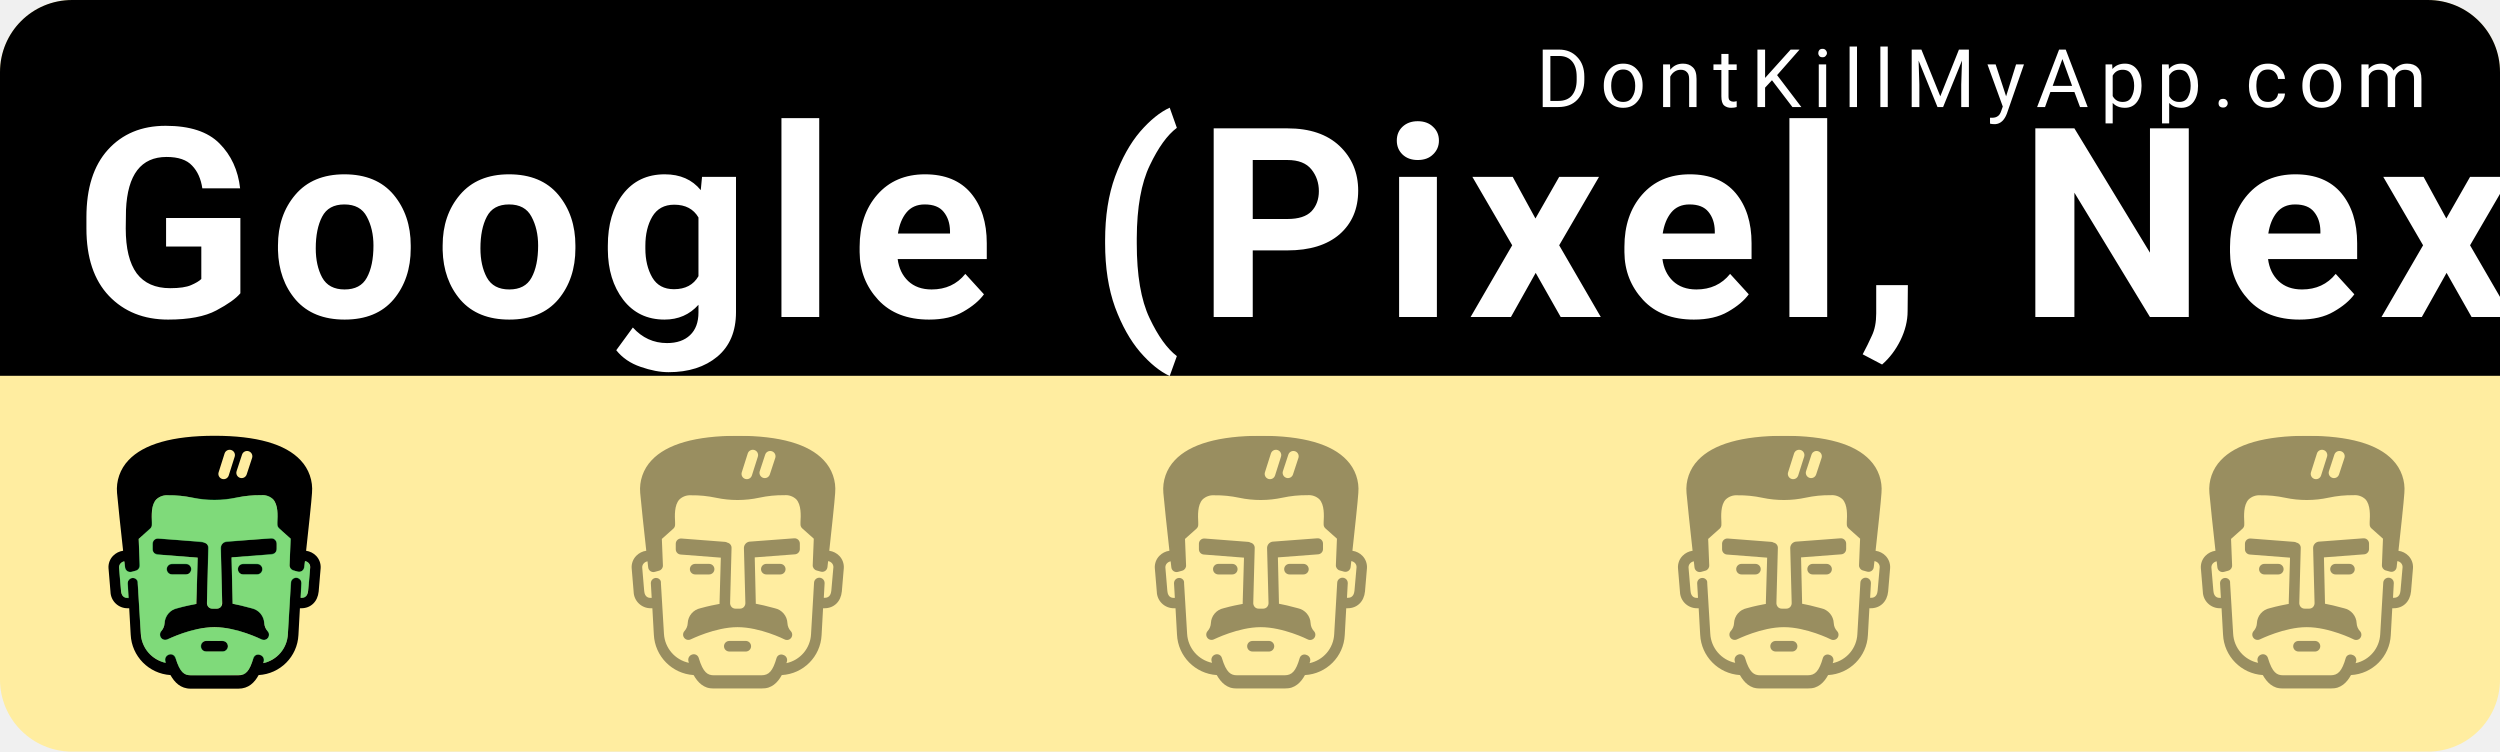
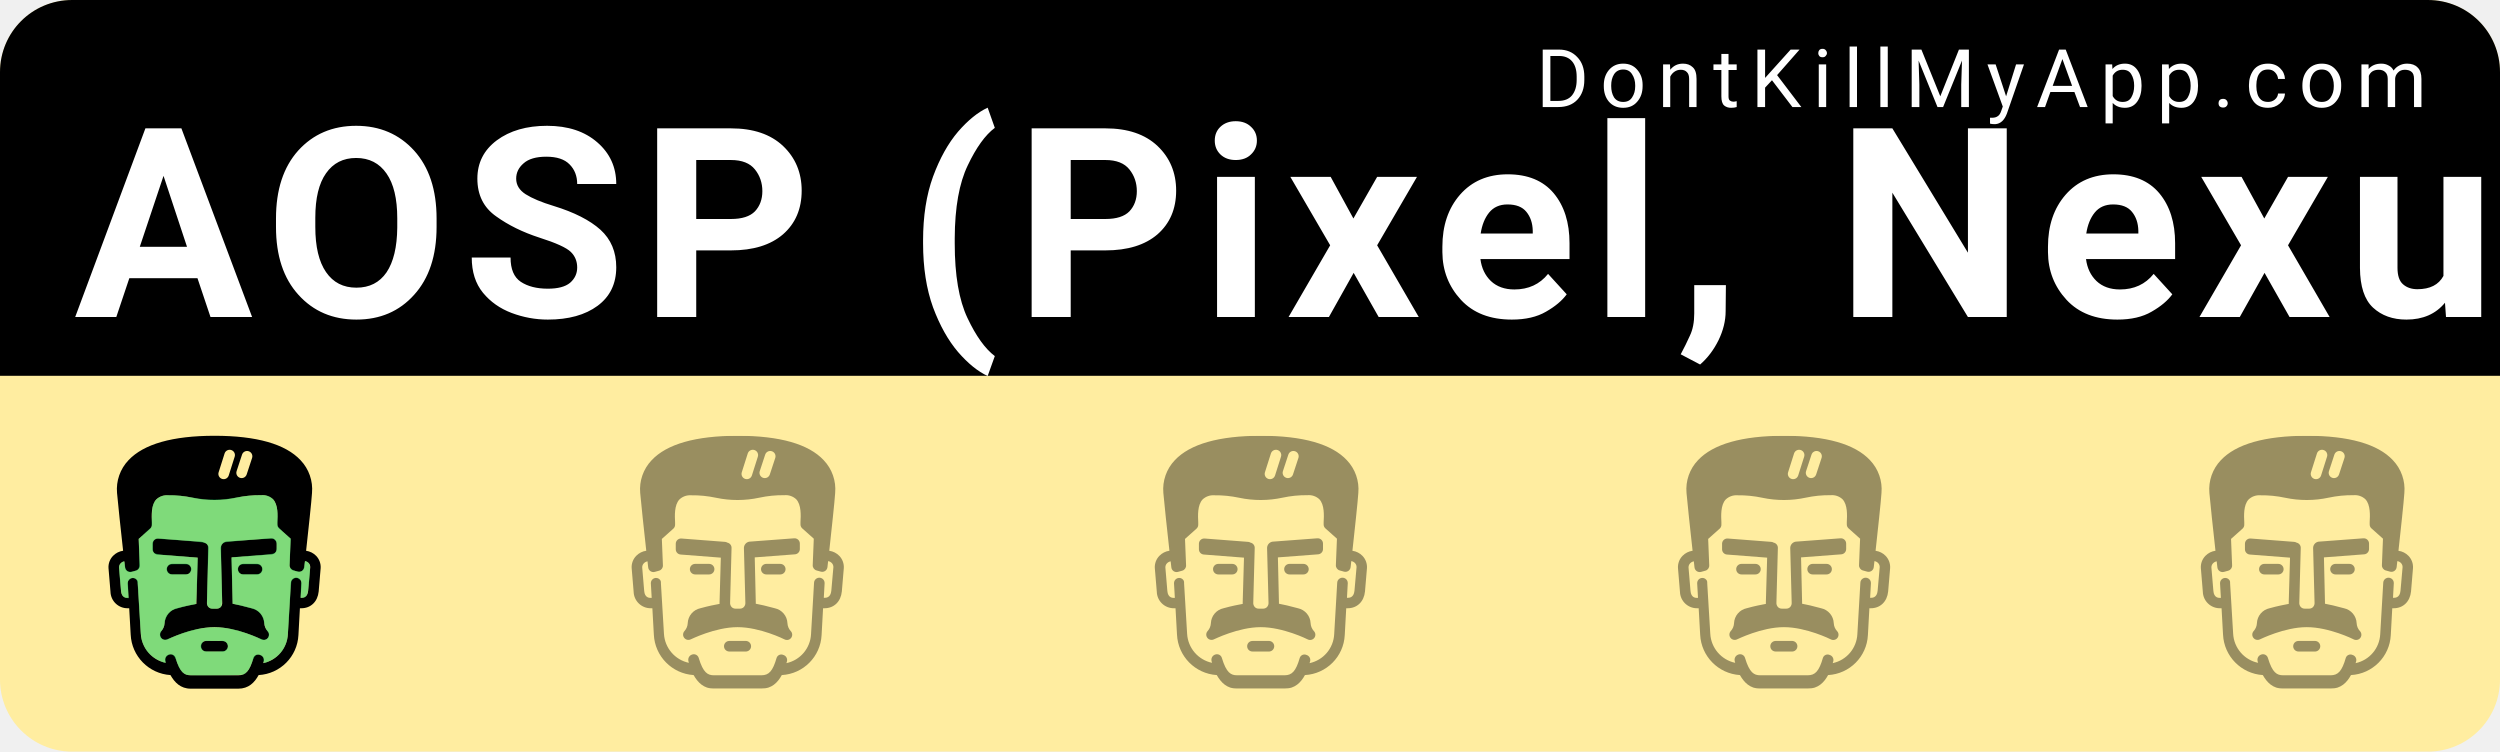
<svg xmlns="http://www.w3.org/2000/svg" width="153mm" height="46mm" viewBox="0 0 153 46" version="1.1" id="svg8">
  <defs id="defs2" />
  <g id="layer1" transform="translate(0,-251)">
    <rect style="color:#000000;clip-rule:nonzero;display:inline;overflow:visible;visibility:visible;opacity:1;isolation:auto;mix-blend-mode:normal;color-interpolation:sRGB;color-interpolation-filters:linearRGB;solid-color:#000000;solid-opacity:1;fill:#ffeda0;fill-opacity:1;fill-rule:nonzero;stroke:none;stroke-width:0.529;stroke-linecap:round;stroke-linejoin:miter;stroke-miterlimit:4;stroke-dasharray:none;stroke-dashoffset:0;stroke-opacity:1;color-rendering:auto;image-rendering:auto;shape-rendering:auto;text-rendering:auto;enable-background:accumulate" id="bkg" width="153" height="46" x="6.5503158e-15" y="251" rx="4.416" ry="4.416" />
    <path style="color:#000000;clip-rule:nonzero;display:inline;overflow:visible;visibility:visible;opacity:1;isolation:auto;mix-blend-mode:normal;color-interpolation:sRGB;color-interpolation-filters:linearRGB;solid-color:#000000;solid-opacity:1;fill:#000000;fill-opacity:1;fill-rule:nonzero;stroke:none;stroke-width:2;stroke-linecap:round;stroke-linejoin:miter;stroke-miterlimit:4;stroke-dasharray:none;stroke-dashoffset:0;stroke-opacity:1;color-rendering:auto;image-rendering:auto;shape-rendering:auto;text-rendering:auto;enable-background:accumulate" d="M 16.689,0 C 7.443,0 0,7.443 0,16.689 V 86.93 H 578.268 V 16.689 C 578.268,7.443 570.824,0 561.578,0 Z" id="bkgtop" transform="matrix(0.2645833,0,0,0.2645833,0,251)" />
    <text xml:space="preserve" style="font-style:normal;font-variant:normal;font-weight:300;font-stretch:normal;font-size:9.648px;line-height:0%;font-family:Roboto;-inkscape-font-specification:'Roboto Light';text-align:start;letter-spacing:0.685px;word-spacing:0px;writing-mode:lr-tb;text-anchor:start;fill:#ffffff;fill-opacity:1;stroke:none;stroke-width:0.201px;stroke-linecap:butt;stroke-linejoin:miter;stroke-opacity:1" x="94.007" y="257.55" id="link">
      <tspan id="tspan817" x="94.007" y="257.55" style="font-style:normal;font-variant:normal;font-weight:normal;font-stretch:normal;font-size:4.939px;font-family:Roboto;-inkscape-font-specification:Roboto;fill:#ffffff;stroke-width:0.201px">DontKillMyApp.com</tspan>
    </text>
    <text xml:space="preserve" style="font-style:normal;font-variant:normal;font-weight:bold;font-stretch:normal;font-size:12.7px;line-height:0%;font-family:Roboto;-inkscape-font-specification:'Roboto Bold';text-align:start;letter-spacing:0.902px;word-spacing:0px;writing-mode:lr-tb;text-anchor:start;fill:#ffffff;fill-opacity:1;stroke:none;stroke-width:0.265px;stroke-linecap:butt;stroke-linejoin:miter;stroke-opacity:1" x="4.538" y="270.402" id="vendor">
-       <tspan id="tspan821" x="4.538" y="270.402" style="font-style:normal;font-variant:normal;font-weight:bold;font-stretch:normal;font-size:16.228px;font-family:Roboto;-inkscape-font-specification:'Roboto Bold';fill:#ffffff;stroke-width:0.265px">Google (Pixel, Nexus)</tspan>
+       <tspan id="tspan821" x="4.538" y="270.402" style="font-style:normal;font-variant:normal;font-weight:bold;font-stretch:normal;font-size:16.228px;font-family:Roboto;-inkscape-font-specification:'Roboto Bold';fill:#ffffff;stroke-width:0.265px">AOSP (Pixel, Nexus...)</tspan>
    </text>
    <g id="poo1" transform="matrix(0.01510025,0,0,0.01510025,5.393161,277.6693)">
      <svg data-name="Layer 1" viewBox="0 0 63.326 75.47" x="0px" y="0px" version="1.1" id="svg18" width="1025" height="1025">
        <defs id="defs22" />
        <path d="m 23.128,41.38 a 1.575,1.575 0 1 0 0,-3.15 h -4.17 a 1.575,1.575 0 1 0 0,3.15 z" id="path4" />
        <path d="m 40.188,38.23 a 1.575,1.575 0 0 0 0,3.15 h 4.17 a 1.575,1.575 0 1 0 0,-3.15 z" id="path6" />
        <path d="m 34.188,61.23 h -5.05 a 1.575,1.575 0 1 0 0,3.15 h 5.05 a 1.58,1.58 0 0 0 0,-3.15 z" id="path8" />
        <path d="m 48.448,30.6 -13.34,1 a 1.94,1.94 0 0 0 -1.6,1.87 l 0.43,16.3 a 1.77,1.77 0 0 1 -0.45,1.34 1.62,1.62 0 0 1 -1.19,0.48 h -1.27 a 1.62,1.62 0 0 1 -1.19,-0.48 1.79,1.79 0 0 1 -0.45,-1.36 l 0.43,-16.28 a 1.57,1.57 0 0 0 -1.25,-1.58 1.56,1.56 0 0 0 -0.7,-0.23 l -13,-1 a 1.57,1.57 0 0 0 -1.7,1.57 v 1.64 a 1.57,1.57 0 0 0 1.45,1.57 l 12,0.93 -0.38,13.22 a 5.46,5.46 0 0 0 0,0.58 c -1.2,0.22 -3.26,0.61 -5.7,1.29 a 4.77,4.77 0 0 0 -3.8,4.48 3.74,3.74 0 0 1 -0.95,2.31 1.58,1.58 0 0 0 1.83,2.51 c 0.07,0 7.3,-3.65 14,-3.65 6.7,0 13.94,3.61 14,3.65 a 1.57,1.57 0 0 0 1.83,-2.51 3.75,3.75 0 0 1 -0.95,-2.32 4.77,4.77 0 0 0 -3.76,-4.46 c -2.45,-0.69 -4.47,-1.12 -5.69,-1.35 0,-0.17 0,-0.33 0,-0.5 l -0.31,-13.33 12,-0.91 a 1.58,1.58 0 0 0 1.46,-1.57 v -1.64 a 1.58,1.58 0 0 0 -1.75,-1.57 z" id="path10" />
        <path d="m 61.978,35.84 a 5.16,5.16 0 0 0 -3,-1.52 c 0.63,-5.79 1.62,-14.85 1.76,-17.24 a 12.56,12.56 0 0 0 -3.42,-9.79 c -4.49,-4.82 -13.14,-7.29 -25.66,-7.29 -12.52,0 -21.16,2.47 -25.68,7.29 a 12.56,12.56 0 0 0 -3.42,9.79 c 0.18,2.39 1.18,11.45 1.81,17.23 a 5.16,5.16 0 0 0 -3,1.52 4.83,4.83 0 0 0 -1.36,3.64 v 0 l 0.59,7.07 a 5.07,5.07 0 0 0 5.14,4.93 1.56,1.56 0 0 0 0.45,0 l 0.44,7.86 a 12.69,12.69 0 0 0 11.87,12.08 c 1.24,2.19 3.02,4.06 6.05,4.06 h 14.19 c 3.07,0 4.86,-1.83 6.07,-4.06 a 12.58,12.58 0 0 0 11.88,-11.94 l 0.44,-8 a 1.55,1.55 0 0 0 0.42,0 c 2.85,0 4.88,-2 5.18,-5 l 0.59,-7 v 0 a 4.84,4.84 0 0 0 -1.34,-3.63 z m -23.74,-25.29 1.62,-4.93 a 1.581,1.581 0 1 1 3,1 l -1.62,4.93 a 1.581,1.581 0 0 1 -3,-1 z m -5.36,0.32 1.78,-5.61 a 1.581,1.581 0 0 1 3,1 l -1.78,5.61 a 1.581,1.581 0 1 1 -3,-1 z m 26.71,35.38 c -0.2,2.1 -1.59,2.1 -2,2.1 h -0.24 l 0.24,-4.34 a 1.581,1.581 0 1 0 -3.16,-0.08 c 0,0 0,0 0,0.06 l -0.89,15.2 a 9.31,9.31 0 0 1 -7.35,8.66 l 0.14,-0.45 a 1.58,1.58 0 0 0 -1.06,-2 1.47,1.47 0 0 0 -2,0.86 c -1.15,4 -2.33,5.21 -4.53,5.21 h -14.19 c -1.81,0 -3.19,-0.7 -4.53,-5.18 a 1.52,1.52 0 0 0 -2,-1 1.63,1.63 0 0 0 -1.06,2 c 0,0.15 0.09,0.32 0.14,0.47 a 9.4,9.4 0 0 1 -7.45,-8.68 L 8.738,44 v 0 a 1.52,1.52 0 0 0 -0.09,-0.74 1.51,1.51 0 0 0 -1.39,-0.84 1.56,1.56 0 0 0 -1.52,1.54 c 0,0 0,0.09 0,0.13 l 0.25,4.29 h -0.24 c -0.45,0 -1.83,0 -2,-2.08 l -0.59,-7 a 1.71,1.71 0 0 1 0.48,-1.24 2,2 0 0 1 1.1,-0.59 l 0.2,1.8 a 1.57,1.57 0 0 0 2,1.34 l 1.25,-0.35 a 1.57,1.57 0 0 0 1.15,-1.58 l -0.32,-7.9 3.45,-3.08 a 1.57,1.57 0 0 0 0.5,-1.23 c 0,-0.19 0,-0.4 0,-0.62 -0.1,-1.94 -0.27,-5.18 1.29,-6.84 a 4.59,4.59 0 0 1 3.48,-1.25 33.32,33.32 0 0 1 7.45,0.74 30.9,30.9 0 0 0 12.95,-0.03 33.3,33.3 0 0 1 7.45,-0.74 4.59,4.59 0 0 1 3.51,1.2 c 1.57,1.65 1.4,4.9 1.29,6.84 0,0.22 0,0.43 0,0.62 a 1.57,1.57 0 0 0 0.52,1.24 l 3.45,3.08 -0.32,7.9 a 1.57,1.57 0 0 0 1.15,1.58 l 1.25,0.35 a 1.57,1.57 0 0 0 2,-1.34 l 0.2,-1.8 a 2,2 0 0 1 1.09,0.57 1.71,1.71 0 0 1 0.48,1.24 z" id="path12" />
        <path style="opacity:0.5;fill:#00c853;fill-opacity:1;fill-rule:nonzero;stroke:none;stroke-width:0.339;stroke-linecap:round;stroke-linejoin:miter;stroke-miterlimit:4;stroke-dasharray:none;stroke-dashoffset:133.262;stroke-opacity:0.539;paint-order:normal" d="m 23.013,71.203 c -1.154,-0.53 -2.012,-1.805 -2.776,-4.127 -0.59,-1.793 -1.609,-2.306 -2.72,-1.371 -0.486,0.409 -0.53,0.526 -0.479,1.27 0.031,0.451 0.003,0.819 -0.064,0.819 C 16.551,67.794 14.716,66.955 13.756,66.323 11.989,65.159 10.91,63.746 10.115,61.556 9.694,60.396 9.62,59.534 8.869,46.907 8.677,43.672 8.627,43.334 8.286,42.937 7.742,42.304 6.788,42.332 6.216,42.997 l -0.425,0.494 0.117,2.518 0.117,2.518 -0.559,-0.12 C 3.978,48.087 3.845,47.753 3.454,43.349 3.029,38.555 3.019,38.754 3.705,38.068 c 0.862,-0.862 1.057,-0.773 1.198,0.548 0.198,1.852 1.06,2.321 3.029,1.65 1.35,-0.46 1.352,-0.47 1.211,-5.293 L 9.019,30.768 9.924,29.941 c 0.498,-0.455 1.362,-1.261 1.922,-1.791 l 1.017,-0.963 0.094,-3.015 c 0.083,-2.669 0.139,-3.117 0.49,-3.911 0.502,-1.136 1.494,-1.996 2.712,-2.351 1.195,-0.347 4.677,-0.209 7.577,0.301 4.117,0.724 5.096,0.828 7.833,0.828 2.753,1.97e-4 3.915,-0.125 7.872,-0.845 1.024,-0.186 3.05,-0.388 4.501,-0.448 2.923,-0.121 3.713,0.025 4.853,0.894 1.199,0.914 1.856,3.392 1.679,6.326 -0.065,1.083 -0.031,1.755 0.106,2.057 0.112,0.247 1.029,1.192 2.038,2.101 l 1.836,1.652 -0.097,1.454 c -0.053,0.799 -0.145,2.689 -0.204,4.198 l -0.107,2.745 0.494,0.494 c 0.553,0.553 2.089,0.992 2.824,0.807 0.57,-0.143 0.962,-0.757 1.062,-1.664 0.148,-1.34 0.199,-1.464 0.568,-1.367 0.188,0.049 0.531,0.314 0.762,0.59 0.52,0.618 0.529,1.147 0.104,5.638 -0.381,4.025 -0.656,4.655 -2.029,4.655 h -0.506 l 0.096,-2.504 0.096,-2.504 -0.545,-0.459 C 56.672,42.608 56.276,42.402 56.093,42.402 c -0.566,0 -1.276,0.468 -1.464,0.965 -0.098,0.26 -0.34,3.406 -0.538,6.991 -0.508,9.224 -0.609,10.286 -1.102,11.596 -0.892,2.371 -2.42,4.032 -4.758,5.173 -1.799,0.878 -2.048,0.876 -1.963,-0.013 0.082,-0.86 -0.275,-1.428 -1.061,-1.687 -0.466,-0.154 -0.693,-0.148 -1.058,0.027 -0.536,0.257 -0.705,0.552 -1.421,2.472 -0.595,1.594 -1.33,2.655 -2.189,3.16 -0.57,0.335 -0.872,0.348 -8.715,0.389 -7.607,0.039 -8.169,0.022 -8.81,-0.272 z m 11.583,-6.983 c 0.529,-0.184 1.036,-0.88 1.036,-1.421 0,-0.149 -0.115,-0.493 -0.255,-0.764 -0.384,-0.742 -1.122,-0.885 -4.209,-0.818 l -2.675,0.058 -0.408,0.475 c -0.728,0.847 -0.343,2.345 0.653,2.538 0.839,0.162 5.349,0.109 5.859,-0.069 z M 18.843,60.18 c 7.207,-3.126 13.088,-3.79 19.307,-2.181 1.849,0.478 4.563,1.42 6.313,2.19 0.83,0.365 1.738,0.664 2.017,0.664 0.751,0 1.339,-0.661 1.339,-1.506 0,-0.371 -0.075,-0.721 -0.167,-0.778 -0.425,-0.263 -1.054,-1.682 -1.199,-2.708 -0.271,-1.915 -1.127,-3.183 -2.677,-3.967 -0.337,-0.17 -1.994,-0.642 -3.683,-1.049 l -3.071,-0.739 -0.104,-5.164 c -0.057,-2.84 -0.147,-5.942 -0.199,-6.893 -0.093,-1.706 -0.089,-1.73 0.297,-1.807 0.215,-0.043 3.006,-0.269 6.201,-0.502 6.205,-0.453 6.471,-0.507 6.81,-1.399 0.089,-0.234 0.162,-0.91 0.162,-1.502 0,-0.911 -0.067,-1.156 -0.438,-1.597 -0.384,-0.456 -0.546,-0.521 -1.312,-0.524 -1.924,-0.008 -13.26,0.909 -13.768,1.113 -0.295,0.119 -0.669,0.417 -0.829,0.663 -0.275,0.419 -0.279,0.97 -0.076,9.067 0.234,9.304 0.23,9.375 -0.627,9.833 -0.253,0.135 -0.935,0.234 -1.612,0.233 -1.11,-0.001 -1.2,-0.031 -1.666,-0.553 -0.586,-0.656 -0.555,0.366 -0.298,-9.772 0.111,-4.376 0.149,-8.165 0.085,-8.42 -0.246,-0.977 -0.806,-1.093 -7.975,-1.652 -3.589,-0.28 -6.757,-0.508 -7.041,-0.508 -0.322,0 -0.672,0.156 -0.931,0.416 -0.379,0.379 -0.416,0.549 -0.416,1.917 0,2.377 -0.444,2.201 7.066,2.788 3.417,0.267 6.236,0.508 6.264,0.536 0.136,0.136 -0.366,13.739 -0.51,13.833 -0.09,0.059 -0.504,0.153 -0.919,0.21 -1.393,0.191 -5.532,1.303 -6.053,1.626 -1.322,0.82 -2.157,2.189 -2.367,3.881 -0.116,0.936 -0.408,1.651 -0.965,2.366 -0.464,0.596 -0.416,1.627 0.101,2.143 0.577,0.577 1.128,0.528 2.941,-0.258 z m 5.376,-19.353 c 0.55,-0.64 0.547,-1.517 -0.007,-2.072 -0.407,-0.407 -0.474,-0.416 -3.122,-0.416 -2.575,0 -2.729,0.019 -3.156,0.387 -0.802,0.69 -0.52,2.064 0.515,2.506 0.186,0.08 1.469,0.128 2.851,0.107 l 2.512,-0.038 z m 21.175,0.014 c 0.625,-0.625 0.614,-1.567 -0.024,-2.116 -0.426,-0.367 -0.582,-0.386 -3.155,-0.386 -2.648,0 -2.716,0.009 -3.122,0.416 -0.717,0.717 -0.447,2.075 0.491,2.47 0.2,0.084 1.485,0.136 2.856,0.115 2.466,-0.037 2.499,-0.043 2.954,-0.498 z" id="path834" />
      </svg>
    </g>
    <g transform="matrix(0.01510025,0,0,0.01510025,37.41043,277.6693)" id="poo2">
      <svg data-name="Layer 1" viewBox="0 0 63.326 75.47" x="0px" y="0px" version="1.1" id="svg18" width="1025" height="1025">
        <defs id="defs22" />
        <path d="m 23.128,41.38 a 1.575,1.575 0 1 0 0,-3.15 h -4.17 a 1.575,1.575 0 1 0 0,3.15 z" id="path4" style="fill:#000000;fill-opacity:1;opacity:0.4" />
        <path d="m 40.188,38.23 a 1.575,1.575 0 0 0 0,3.15 h 4.17 a 1.575,1.575 0 1 0 0,-3.15 z" id="path6" style="fill:#000000;fill-opacity:1;opacity:0.4" />
        <path d="m 34.188,61.23 h -5.05 a 1.575,1.575 0 1 0 0,3.15 h 5.05 a 1.58,1.58 0 0 0 0,-3.15 z" id="path8" style="fill:#000000;fill-opacity:1;opacity:0.4" />
        <path d="m 48.448,30.6 -13.34,1 a 1.94,1.94 0 0 0 -1.6,1.87 l 0.43,16.3 a 1.77,1.77 0 0 1 -0.45,1.34 1.62,1.62 0 0 1 -1.19,0.48 h -1.27 a 1.62,1.62 0 0 1 -1.19,-0.48 1.79,1.79 0 0 1 -0.45,-1.36 l 0.43,-16.28 a 1.57,1.57 0 0 0 -1.25,-1.58 1.56,1.56 0 0 0 -0.7,-0.23 l -13,-1 a 1.57,1.57 0 0 0 -1.7,1.57 v 1.64 a 1.57,1.57 0 0 0 1.45,1.57 l 12,0.93 -0.38,13.22 a 5.46,5.46 0 0 0 0,0.58 c -1.2,0.22 -3.26,0.61 -5.7,1.29 a 4.77,4.77 0 0 0 -3.8,4.48 3.74,3.74 0 0 1 -0.95,2.31 1.58,1.58 0 0 0 1.83,2.51 c 0.07,0 7.3,-3.65 14,-3.65 6.7,0 13.94,3.61 14,3.65 a 1.57,1.57 0 0 0 1.83,-2.51 3.75,3.75 0 0 1 -0.95,-2.32 4.77,4.77 0 0 0 -3.76,-4.46 c -2.45,-0.69 -4.47,-1.12 -5.69,-1.35 0,-0.17 0,-0.33 0,-0.5 l -0.31,-13.33 12,-0.91 a 1.58,1.58 0 0 0 1.46,-1.57 v -1.64 a 1.58,1.58 0 0 0 -1.75,-1.57 z" id="path10" style="fill:#000000;fill-opacity:1;opacity:0.4" />
        <path d="m 61.978,35.84 a 5.16,5.16 0 0 0 -3,-1.52 c 0.63,-5.79 1.62,-14.85 1.76,-17.24 a 12.56,12.56 0 0 0 -3.42,-9.79 c -4.49,-4.82 -13.14,-7.29 -25.66,-7.29 -12.52,0 -21.16,2.47 -25.68,7.29 a 12.56,12.56 0 0 0 -3.42,9.79 c 0.18,2.39 1.18,11.45 1.81,17.23 a 5.16,5.16 0 0 0 -3,1.52 4.83,4.83 0 0 0 -1.36,3.64 v 0 l 0.59,7.07 a 5.07,5.07 0 0 0 5.14,4.93 1.56,1.56 0 0 0 0.45,0 l 0.44,7.86 a 12.69,12.69 0 0 0 11.87,12.08 c 1.24,2.19 3.02,4.06 6.05,4.06 h 14.19 c 3.07,0 4.86,-1.83 6.07,-4.06 a 12.58,12.58 0 0 0 11.88,-11.94 l 0.44,-8 a 1.55,1.55 0 0 0 0.42,0 c 2.85,0 4.88,-2 5.18,-5 l 0.59,-7 v 0 a 4.84,4.84 0 0 0 -1.34,-3.63 z m -23.74,-25.29 1.62,-4.93 a 1.581,1.581 0 1 1 3,1 l -1.62,4.93 a 1.581,1.581 0 0 1 -3,-1 z m -5.36,0.32 1.78,-5.61 a 1.581,1.581 0 0 1 3,1 l -1.78,5.61 a 1.581,1.581 0 1 1 -3,-1 z m 26.71,35.38 c -0.2,2.1 -1.59,2.1 -2,2.1 h -0.24 l 0.24,-4.34 a 1.581,1.581 0 1 0 -3.16,-0.08 c 0,0 0,0 0,0.06 l -0.89,15.2 a 9.31,9.31 0 0 1 -7.35,8.66 l 0.14,-0.45 a 1.58,1.58 0 0 0 -1.06,-2 1.47,1.47 0 0 0 -2,0.86 c -1.15,4 -2.33,5.21 -4.53,5.21 h -14.19 c -1.81,0 -3.19,-0.7 -4.53,-5.18 a 1.52,1.52 0 0 0 -2,-1 1.63,1.63 0 0 0 -1.06,2 c 0,0.15 0.09,0.32 0.14,0.47 a 9.4,9.4 0 0 1 -7.45,-8.68 L 8.738,44 v 0 a 1.52,1.52 0 0 0 -0.09,-0.74 1.51,1.51 0 0 0 -1.39,-0.84 1.56,1.56 0 0 0 -1.52,1.54 c 0,0 0,0.09 0,0.13 l 0.25,4.29 h -0.24 c -0.45,0 -1.83,0 -2,-2.08 l -0.59,-7 a 1.71,1.71 0 0 1 0.48,-1.24 2,2 0 0 1 1.1,-0.59 l 0.2,1.8 a 1.57,1.57 0 0 0 2,1.34 l 1.25,-0.35 a 1.57,1.57 0 0 0 1.15,-1.58 l -0.32,-7.9 3.45,-3.08 a 1.57,1.57 0 0 0 0.5,-1.23 c 0,-0.19 0,-0.4 0,-0.62 -0.1,-1.94 -0.27,-5.18 1.29,-6.84 a 4.59,4.59 0 0 1 3.48,-1.25 33.32,33.32 0 0 1 7.45,0.74 30.9,30.9 0 0 0 12.95,-0.03 33.3,33.3 0 0 1 7.45,-0.74 4.59,4.59 0 0 1 3.51,1.2 c 1.57,1.65 1.4,4.9 1.29,6.84 0,0.22 0,0.43 0,0.62 a 1.57,1.57 0 0 0 0.52,1.24 l 3.45,3.08 -0.32,7.9 a 1.57,1.57 0 0 0 1.15,1.58 l 1.25,0.35 a 1.57,1.57 0 0 0 2,-1.34 l 0.2,-1.8 a 2,2 0 0 1 1.09,0.57 1.71,1.71 0 0 1 0.48,1.24 z" id="path12" style="fill:#000000;fill-opacity:1;opacity:0.4" />
      </svg>
    </g>
    <g id="poo3" transform="matrix(0.01510025,0,0,0.01510025,69.4277,277.6693)">
      <svg data-name="Layer 1" viewBox="0 0 63.326 75.47" x="0px" y="0px" version="1.1" id="svg18" width="1025" height="1025">
        <defs id="defs22" />
        <path d="m 23.128,41.38 a 1.575,1.575 0 1 0 0,-3.15 h -4.17 a 1.575,1.575 0 1 0 0,3.15 z" id="path4" style="fill:#000000;fill-opacity:1;opacity:0.4" />
        <path d="m 40.188,38.23 a 1.575,1.575 0 0 0 0,3.15 h 4.17 a 1.575,1.575 0 1 0 0,-3.15 z" id="path6" style="fill:#000000;fill-opacity:1;opacity:0.4" />
        <path d="m 34.188,61.23 h -5.05 a 1.575,1.575 0 1 0 0,3.15 h 5.05 a 1.58,1.58 0 0 0 0,-3.15 z" id="path8" style="fill:#000000;fill-opacity:1;opacity:0.4" />
        <path d="m 48.448,30.6 -13.34,1 a 1.94,1.94 0 0 0 -1.6,1.87 l 0.43,16.3 a 1.77,1.77 0 0 1 -0.45,1.34 1.62,1.62 0 0 1 -1.19,0.48 h -1.27 a 1.62,1.62 0 0 1 -1.19,-0.48 1.79,1.79 0 0 1 -0.45,-1.36 l 0.43,-16.28 a 1.57,1.57 0 0 0 -1.25,-1.58 1.56,1.56 0 0 0 -0.7,-0.23 l -13,-1 a 1.57,1.57 0 0 0 -1.7,1.57 v 1.64 a 1.57,1.57 0 0 0 1.45,1.57 l 12,0.93 -0.38,13.22 a 5.46,5.46 0 0 0 0,0.58 c -1.2,0.22 -3.26,0.61 -5.7,1.29 a 4.77,4.77 0 0 0 -3.8,4.48 3.74,3.74 0 0 1 -0.95,2.31 1.58,1.58 0 0 0 1.83,2.51 c 0.07,0 7.3,-3.65 14,-3.65 6.7,0 13.94,3.61 14,3.65 a 1.57,1.57 0 0 0 1.83,-2.51 3.75,3.75 0 0 1 -0.95,-2.32 4.77,4.77 0 0 0 -3.76,-4.46 c -2.45,-0.69 -4.47,-1.12 -5.69,-1.35 0,-0.17 0,-0.33 0,-0.5 l -0.31,-13.33 12,-0.91 a 1.58,1.58 0 0 0 1.46,-1.57 v -1.64 a 1.58,1.58 0 0 0 -1.75,-1.57 z" id="path10" style="fill:#000000;fill-opacity:1;opacity:0.4" />
        <path d="m 61.978,35.84 a 5.16,5.16 0 0 0 -3,-1.52 c 0.63,-5.79 1.62,-14.85 1.76,-17.24 a 12.56,12.56 0 0 0 -3.42,-9.79 c -4.49,-4.82 -13.14,-7.29 -25.66,-7.29 -12.52,0 -21.16,2.47 -25.68,7.29 a 12.56,12.56 0 0 0 -3.42,9.79 c 0.18,2.39 1.18,11.45 1.81,17.23 a 5.16,5.16 0 0 0 -3,1.52 4.83,4.83 0 0 0 -1.36,3.64 v 0 l 0.59,7.07 a 5.07,5.07 0 0 0 5.14,4.93 1.56,1.56 0 0 0 0.45,0 l 0.44,7.86 a 12.69,12.69 0 0 0 11.87,12.08 c 1.24,2.19 3.02,4.06 6.05,4.06 h 14.19 c 3.07,0 4.86,-1.83 6.07,-4.06 a 12.58,12.58 0 0 0 11.88,-11.94 l 0.44,-8 a 1.55,1.55 0 0 0 0.42,0 c 2.85,0 4.88,-2 5.18,-5 l 0.59,-7 v 0 a 4.84,4.84 0 0 0 -1.34,-3.63 z m -23.74,-25.29 1.62,-4.93 a 1.581,1.581 0 1 1 3,1 l -1.62,4.93 a 1.581,1.581 0 0 1 -3,-1 z m -5.36,0.32 1.78,-5.61 a 1.581,1.581 0 0 1 3,1 l -1.78,5.61 a 1.581,1.581 0 1 1 -3,-1 z m 26.71,35.38 c -0.2,2.1 -1.59,2.1 -2,2.1 h -0.24 l 0.24,-4.34 a 1.581,1.581 0 1 0 -3.16,-0.08 c 0,0 0,0 0,0.06 l -0.89,15.2 a 9.31,9.31 0 0 1 -7.35,8.66 l 0.14,-0.45 a 1.58,1.58 0 0 0 -1.06,-2 1.47,1.47 0 0 0 -2,0.86 c -1.15,4 -2.33,5.21 -4.53,5.21 h -14.19 c -1.81,0 -3.19,-0.7 -4.53,-5.18 a 1.52,1.52 0 0 0 -2,-1 1.63,1.63 0 0 0 -1.06,2 c 0,0.15 0.09,0.32 0.14,0.47 a 9.4,9.4 0 0 1 -7.45,-8.68 L 8.738,44 v 0 a 1.52,1.52 0 0 0 -0.09,-0.74 1.51,1.51 0 0 0 -1.39,-0.84 1.56,1.56 0 0 0 -1.52,1.54 c 0,0 0,0.09 0,0.13 l 0.25,4.29 h -0.24 c -0.45,0 -1.83,0 -2,-2.08 l -0.59,-7 a 1.71,1.71 0 0 1 0.48,-1.24 2,2 0 0 1 1.1,-0.59 l 0.2,1.8 a 1.57,1.57 0 0 0 2,1.34 l 1.25,-0.35 a 1.57,1.57 0 0 0 1.15,-1.58 l -0.32,-7.9 3.45,-3.08 a 1.57,1.57 0 0 0 0.5,-1.23 c 0,-0.19 0,-0.4 0,-0.62 -0.1,-1.94 -0.27,-5.18 1.29,-6.84 a 4.59,4.59 0 0 1 3.48,-1.25 33.32,33.32 0 0 1 7.45,0.74 30.9,30.9 0 0 0 12.95,-0.03 33.3,33.3 0 0 1 7.45,-0.74 4.59,4.59 0 0 1 3.51,1.2 c 1.57,1.65 1.4,4.9 1.29,6.84 0,0.22 0,0.43 0,0.62 a 1.57,1.57 0 0 0 0.52,1.24 l 3.45,3.08 -0.32,7.9 a 1.57,1.57 0 0 0 1.15,1.58 l 1.25,0.35 a 1.57,1.57 0 0 0 2,-1.34 l 0.2,-1.8 a 2,2 0 0 1 1.09,0.57 1.71,1.71 0 0 1 0.48,1.24 z" id="path12" style="fill:#000000;fill-opacity:1;opacity:0.4" />
      </svg>
    </g>
    <g transform="matrix(0.01510025,0,0,0.01510025,101.445,277.6693)" id="poo4">
      <svg data-name="Layer 1" viewBox="0 0 63.326 75.47" x="0px" y="0px" version="1.1" id="svg18" width="1025" height="1025">
        <defs id="defs22" />
        <path d="m 23.128,41.38 a 1.575,1.575 0 1 0 0,-3.15 h -4.17 a 1.575,1.575 0 1 0 0,3.15 z" id="path4" style="fill:#000000;fill-opacity:1;opacity:0.4" />
        <path d="m 40.188,38.23 a 1.575,1.575 0 0 0 0,3.15 h 4.17 a 1.575,1.575 0 1 0 0,-3.15 z" id="path6" style="fill:#000000;fill-opacity:1;opacity:0.4" />
        <path d="m 34.188,61.23 h -5.05 a 1.575,1.575 0 1 0 0,3.15 h 5.05 a 1.58,1.58 0 0 0 0,-3.15 z" id="path8" style="fill:#000000;fill-opacity:1;opacity:0.4" />
        <path d="m 48.448,30.6 -13.34,1 a 1.94,1.94 0 0 0 -1.6,1.87 l 0.43,16.3 a 1.77,1.77 0 0 1 -0.45,1.34 1.62,1.62 0 0 1 -1.19,0.48 h -1.27 a 1.62,1.62 0 0 1 -1.19,-0.48 1.79,1.79 0 0 1 -0.45,-1.36 l 0.43,-16.28 a 1.57,1.57 0 0 0 -1.25,-1.58 1.56,1.56 0 0 0 -0.7,-0.23 l -13,-1 a 1.57,1.57 0 0 0 -1.7,1.57 v 1.64 a 1.57,1.57 0 0 0 1.45,1.57 l 12,0.93 -0.38,13.22 a 5.46,5.46 0 0 0 0,0.58 c -1.2,0.22 -3.26,0.61 -5.7,1.29 a 4.77,4.77 0 0 0 -3.8,4.48 3.74,3.74 0 0 1 -0.95,2.31 1.58,1.58 0 0 0 1.83,2.51 c 0.07,0 7.3,-3.65 14,-3.65 6.7,0 13.94,3.61 14,3.65 a 1.57,1.57 0 0 0 1.83,-2.51 3.75,3.75 0 0 1 -0.95,-2.32 4.77,4.77 0 0 0 -3.76,-4.46 c -2.45,-0.69 -4.47,-1.12 -5.69,-1.35 0,-0.17 0,-0.33 0,-0.5 l -0.31,-13.33 12,-0.91 a 1.58,1.58 0 0 0 1.46,-1.57 v -1.64 a 1.58,1.58 0 0 0 -1.75,-1.57 z" id="path10" style="fill:#000000;fill-opacity:1;opacity:0.4" />
        <path d="m 61.978,35.84 a 5.16,5.16 0 0 0 -3,-1.52 c 0.63,-5.79 1.62,-14.85 1.76,-17.24 a 12.56,12.56 0 0 0 -3.42,-9.79 c -4.49,-4.82 -13.14,-7.29 -25.66,-7.29 -12.52,0 -21.16,2.47 -25.68,7.29 a 12.56,12.56 0 0 0 -3.42,9.79 c 0.18,2.39 1.18,11.45 1.81,17.23 a 5.16,5.16 0 0 0 -3,1.52 4.83,4.83 0 0 0 -1.36,3.64 v 0 l 0.59,7.07 a 5.07,5.07 0 0 0 5.14,4.93 1.56,1.56 0 0 0 0.45,0 l 0.44,7.86 a 12.69,12.69 0 0 0 11.87,12.08 c 1.24,2.19 3.02,4.06 6.05,4.06 h 14.19 c 3.07,0 4.86,-1.83 6.07,-4.06 a 12.58,12.58 0 0 0 11.88,-11.94 l 0.44,-8 a 1.55,1.55 0 0 0 0.42,0 c 2.85,0 4.88,-2 5.18,-5 l 0.59,-7 v 0 a 4.84,4.84 0 0 0 -1.34,-3.63 z m -23.74,-25.29 1.62,-4.93 a 1.581,1.581 0 1 1 3,1 l -1.62,4.93 a 1.581,1.581 0 0 1 -3,-1 z m -5.36,0.32 1.78,-5.61 a 1.581,1.581 0 0 1 3,1 l -1.78,5.61 a 1.581,1.581 0 1 1 -3,-1 z m 26.71,35.38 c -0.2,2.1 -1.59,2.1 -2,2.1 h -0.24 l 0.24,-4.34 a 1.581,1.581 0 1 0 -3.16,-0.08 c 0,0 0,0 0,0.06 l -0.89,15.2 a 9.31,9.31 0 0 1 -7.35,8.66 l 0.14,-0.45 a 1.58,1.58 0 0 0 -1.06,-2 1.47,1.47 0 0 0 -2,0.86 c -1.15,4 -2.33,5.21 -4.53,5.21 h -14.19 c -1.81,0 -3.19,-0.7 -4.53,-5.18 a 1.52,1.52 0 0 0 -2,-1 1.63,1.63 0 0 0 -1.06,2 c 0,0.15 0.09,0.32 0.14,0.47 a 9.4,9.4 0 0 1 -7.45,-8.68 L 8.738,44 v 0 a 1.52,1.52 0 0 0 -0.09,-0.74 1.51,1.51 0 0 0 -1.39,-0.84 1.56,1.56 0 0 0 -1.52,1.54 c 0,0 0,0.09 0,0.13 l 0.25,4.29 h -0.24 c -0.45,0 -1.83,0 -2,-2.08 l -0.59,-7 a 1.71,1.71 0 0 1 0.48,-1.24 2,2 0 0 1 1.1,-0.59 l 0.2,1.8 a 1.57,1.57 0 0 0 2,1.34 l 1.25,-0.35 a 1.57,1.57 0 0 0 1.15,-1.58 l -0.32,-7.9 3.45,-3.08 a 1.57,1.57 0 0 0 0.5,-1.23 c 0,-0.19 0,-0.4 0,-0.62 -0.1,-1.94 -0.27,-5.18 1.29,-6.84 a 4.59,4.59 0 0 1 3.48,-1.25 33.32,33.32 0 0 1 7.45,0.74 30.9,30.9 0 0 0 12.95,-0.03 33.3,33.3 0 0 1 7.45,-0.74 4.59,4.59 0 0 1 3.51,1.2 c 1.57,1.65 1.4,4.9 1.29,6.84 0,0.22 0,0.43 0,0.62 a 1.57,1.57 0 0 0 0.52,1.24 l 3.45,3.08 -0.32,7.9 a 1.57,1.57 0 0 0 1.15,1.58 l 1.25,0.35 a 1.57,1.57 0 0 0 2,-1.34 l 0.2,-1.8 a 2,2 0 0 1 1.09,0.57 1.71,1.71 0 0 1 0.48,1.24 z" id="path12" style="fill:#000000;fill-opacity:1;opacity:0.4" />
      </svg>
    </g>
    <g transform="matrix(0.01510025,0,0,0.01510025,133.445,277.6693)" id="poo5">
      <svg data-name="Layer 1" viewBox="0 0 63.326 75.47" x="0px" y="0px" version="1.1" id="svg18" width="1025" height="1025">
        <defs id="defs22" />
        <path d="m 23.128,41.38 a 1.575,1.575 0 1 0 0,-3.15 h -4.17 a 1.575,1.575 0 1 0 0,3.15 z" id="path4" style="fill:#000000;fill-opacity:1;opacity:0.4" />
        <path d="m 40.188,38.23 a 1.575,1.575 0 0 0 0,3.15 h 4.17 a 1.575,1.575 0 1 0 0,-3.15 z" id="path6" style="fill:#000000;fill-opacity:1;opacity:0.4" />
        <path d="m 34.188,61.23 h -5.05 a 1.575,1.575 0 1 0 0,3.15 h 5.05 a 1.58,1.58 0 0 0 0,-3.15 z" id="path8" style="fill:#000000;fill-opacity:1;opacity:0.4" />
        <path d="m 48.448,30.6 -13.34,1 a 1.94,1.94 0 0 0 -1.6,1.87 l 0.43,16.3 a 1.77,1.77 0 0 1 -0.45,1.34 1.62,1.62 0 0 1 -1.19,0.48 h -1.27 a 1.62,1.62 0 0 1 -1.19,-0.48 1.79,1.79 0 0 1 -0.45,-1.36 l 0.43,-16.28 a 1.57,1.57 0 0 0 -1.25,-1.58 1.56,1.56 0 0 0 -0.7,-0.23 l -13,-1 a 1.57,1.57 0 0 0 -1.7,1.57 v 1.64 a 1.57,1.57 0 0 0 1.45,1.57 l 12,0.93 -0.38,13.22 a 5.46,5.46 0 0 0 0,0.58 c -1.2,0.22 -3.26,0.61 -5.7,1.29 a 4.77,4.77 0 0 0 -3.8,4.48 3.74,3.74 0 0 1 -0.95,2.31 1.58,1.58 0 0 0 1.83,2.51 c 0.07,0 7.3,-3.65 14,-3.65 6.7,0 13.94,3.61 14,3.65 a 1.57,1.57 0 0 0 1.83,-2.51 3.75,3.75 0 0 1 -0.95,-2.32 4.77,4.77 0 0 0 -3.76,-4.46 c -2.45,-0.69 -4.47,-1.12 -5.69,-1.35 0,-0.17 0,-0.33 0,-0.5 l -0.31,-13.33 12,-0.91 a 1.58,1.58 0 0 0 1.46,-1.57 v -1.64 a 1.58,1.58 0 0 0 -1.75,-1.57 z" id="path10" style="fill:#000000;fill-opacity:1;opacity:0.4" />
        <path d="m 61.978,35.84 a 5.16,5.16 0 0 0 -3,-1.52 c 0.63,-5.79 1.62,-14.85 1.76,-17.24 a 12.56,12.56 0 0 0 -3.42,-9.79 c -4.49,-4.82 -13.14,-7.29 -25.66,-7.29 -12.52,0 -21.16,2.47 -25.68,7.29 a 12.56,12.56 0 0 0 -3.42,9.79 c 0.18,2.39 1.18,11.45 1.81,17.23 a 5.16,5.16 0 0 0 -3,1.52 4.83,4.83 0 0 0 -1.36,3.64 v 0 l 0.59,7.07 a 5.07,5.07 0 0 0 5.14,4.93 1.56,1.56 0 0 0 0.45,0 l 0.44,7.86 a 12.69,12.69 0 0 0 11.87,12.08 c 1.24,2.19 3.02,4.06 6.05,4.06 h 14.19 c 3.07,0 4.86,-1.83 6.07,-4.06 a 12.58,12.58 0 0 0 11.88,-11.94 l 0.44,-8 a 1.55,1.55 0 0 0 0.42,0 c 2.85,0 4.88,-2 5.18,-5 l 0.59,-7 v 0 a 4.84,4.84 0 0 0 -1.34,-3.63 z m -23.74,-25.29 1.62,-4.93 a 1.581,1.581 0 1 1 3,1 l -1.62,4.93 a 1.581,1.581 0 0 1 -3,-1 z m -5.36,0.32 1.78,-5.61 a 1.581,1.581 0 0 1 3,1 l -1.78,5.61 a 1.581,1.581 0 1 1 -3,-1 z m 26.71,35.38 c -0.2,2.1 -1.59,2.1 -2,2.1 h -0.24 l 0.24,-4.34 a 1.581,1.581 0 1 0 -3.16,-0.08 c 0,0 0,0 0,0.06 l -0.89,15.2 a 9.31,9.31 0 0 1 -7.35,8.66 l 0.14,-0.45 a 1.58,1.58 0 0 0 -1.06,-2 1.47,1.47 0 0 0 -2,0.86 c -1.15,4 -2.33,5.21 -4.53,5.21 h -14.19 c -1.81,0 -3.19,-0.7 -4.53,-5.18 a 1.52,1.52 0 0 0 -2,-1 1.63,1.63 0 0 0 -1.06,2 c 0,0.15 0.09,0.32 0.14,0.47 a 9.4,9.4 0 0 1 -7.45,-8.68 L 8.738,44 v 0 a 1.52,1.52 0 0 0 -0.09,-0.74 1.51,1.51 0 0 0 -1.39,-0.84 1.56,1.56 0 0 0 -1.52,1.54 c 0,0 0,0.09 0,0.13 l 0.25,4.29 h -0.24 c -0.45,0 -1.83,0 -2,-2.08 l -0.59,-7 a 1.71,1.71 0 0 1 0.48,-1.24 2,2 0 0 1 1.1,-0.59 l 0.2,1.8 a 1.57,1.57 0 0 0 2,1.34 l 1.25,-0.35 a 1.57,1.57 0 0 0 1.15,-1.58 l -0.32,-7.9 3.45,-3.08 a 1.57,1.57 0 0 0 0.5,-1.23 c 0,-0.19 0,-0.4 0,-0.62 -0.1,-1.94 -0.27,-5.18 1.29,-6.84 a 4.59,4.59 0 0 1 3.48,-1.25 33.32,33.32 0 0 1 7.45,0.74 30.9,30.9 0 0 0 12.95,-0.03 33.3,33.3 0 0 1 7.45,-0.74 4.59,4.59 0 0 1 3.51,1.2 c 1.57,1.65 1.4,4.9 1.29,6.84 0,0.22 0,0.43 0,0.62 a 1.57,1.57 0 0 0 0.52,1.24 l 3.45,3.08 -0.32,7.9 a 1.57,1.57 0 0 0 1.15,1.58 l 1.25,0.35 a 1.57,1.57 0 0 0 2,-1.34 l 0.2,-1.8 a 2,2 0 0 1 1.09,0.57 1.71,1.71 0 0 1 0.48,1.24 z" id="path12" style="fill:#000000;fill-opacity:1;opacity:0.4" />
      </svg>
    </g>
  </g>
</svg>
